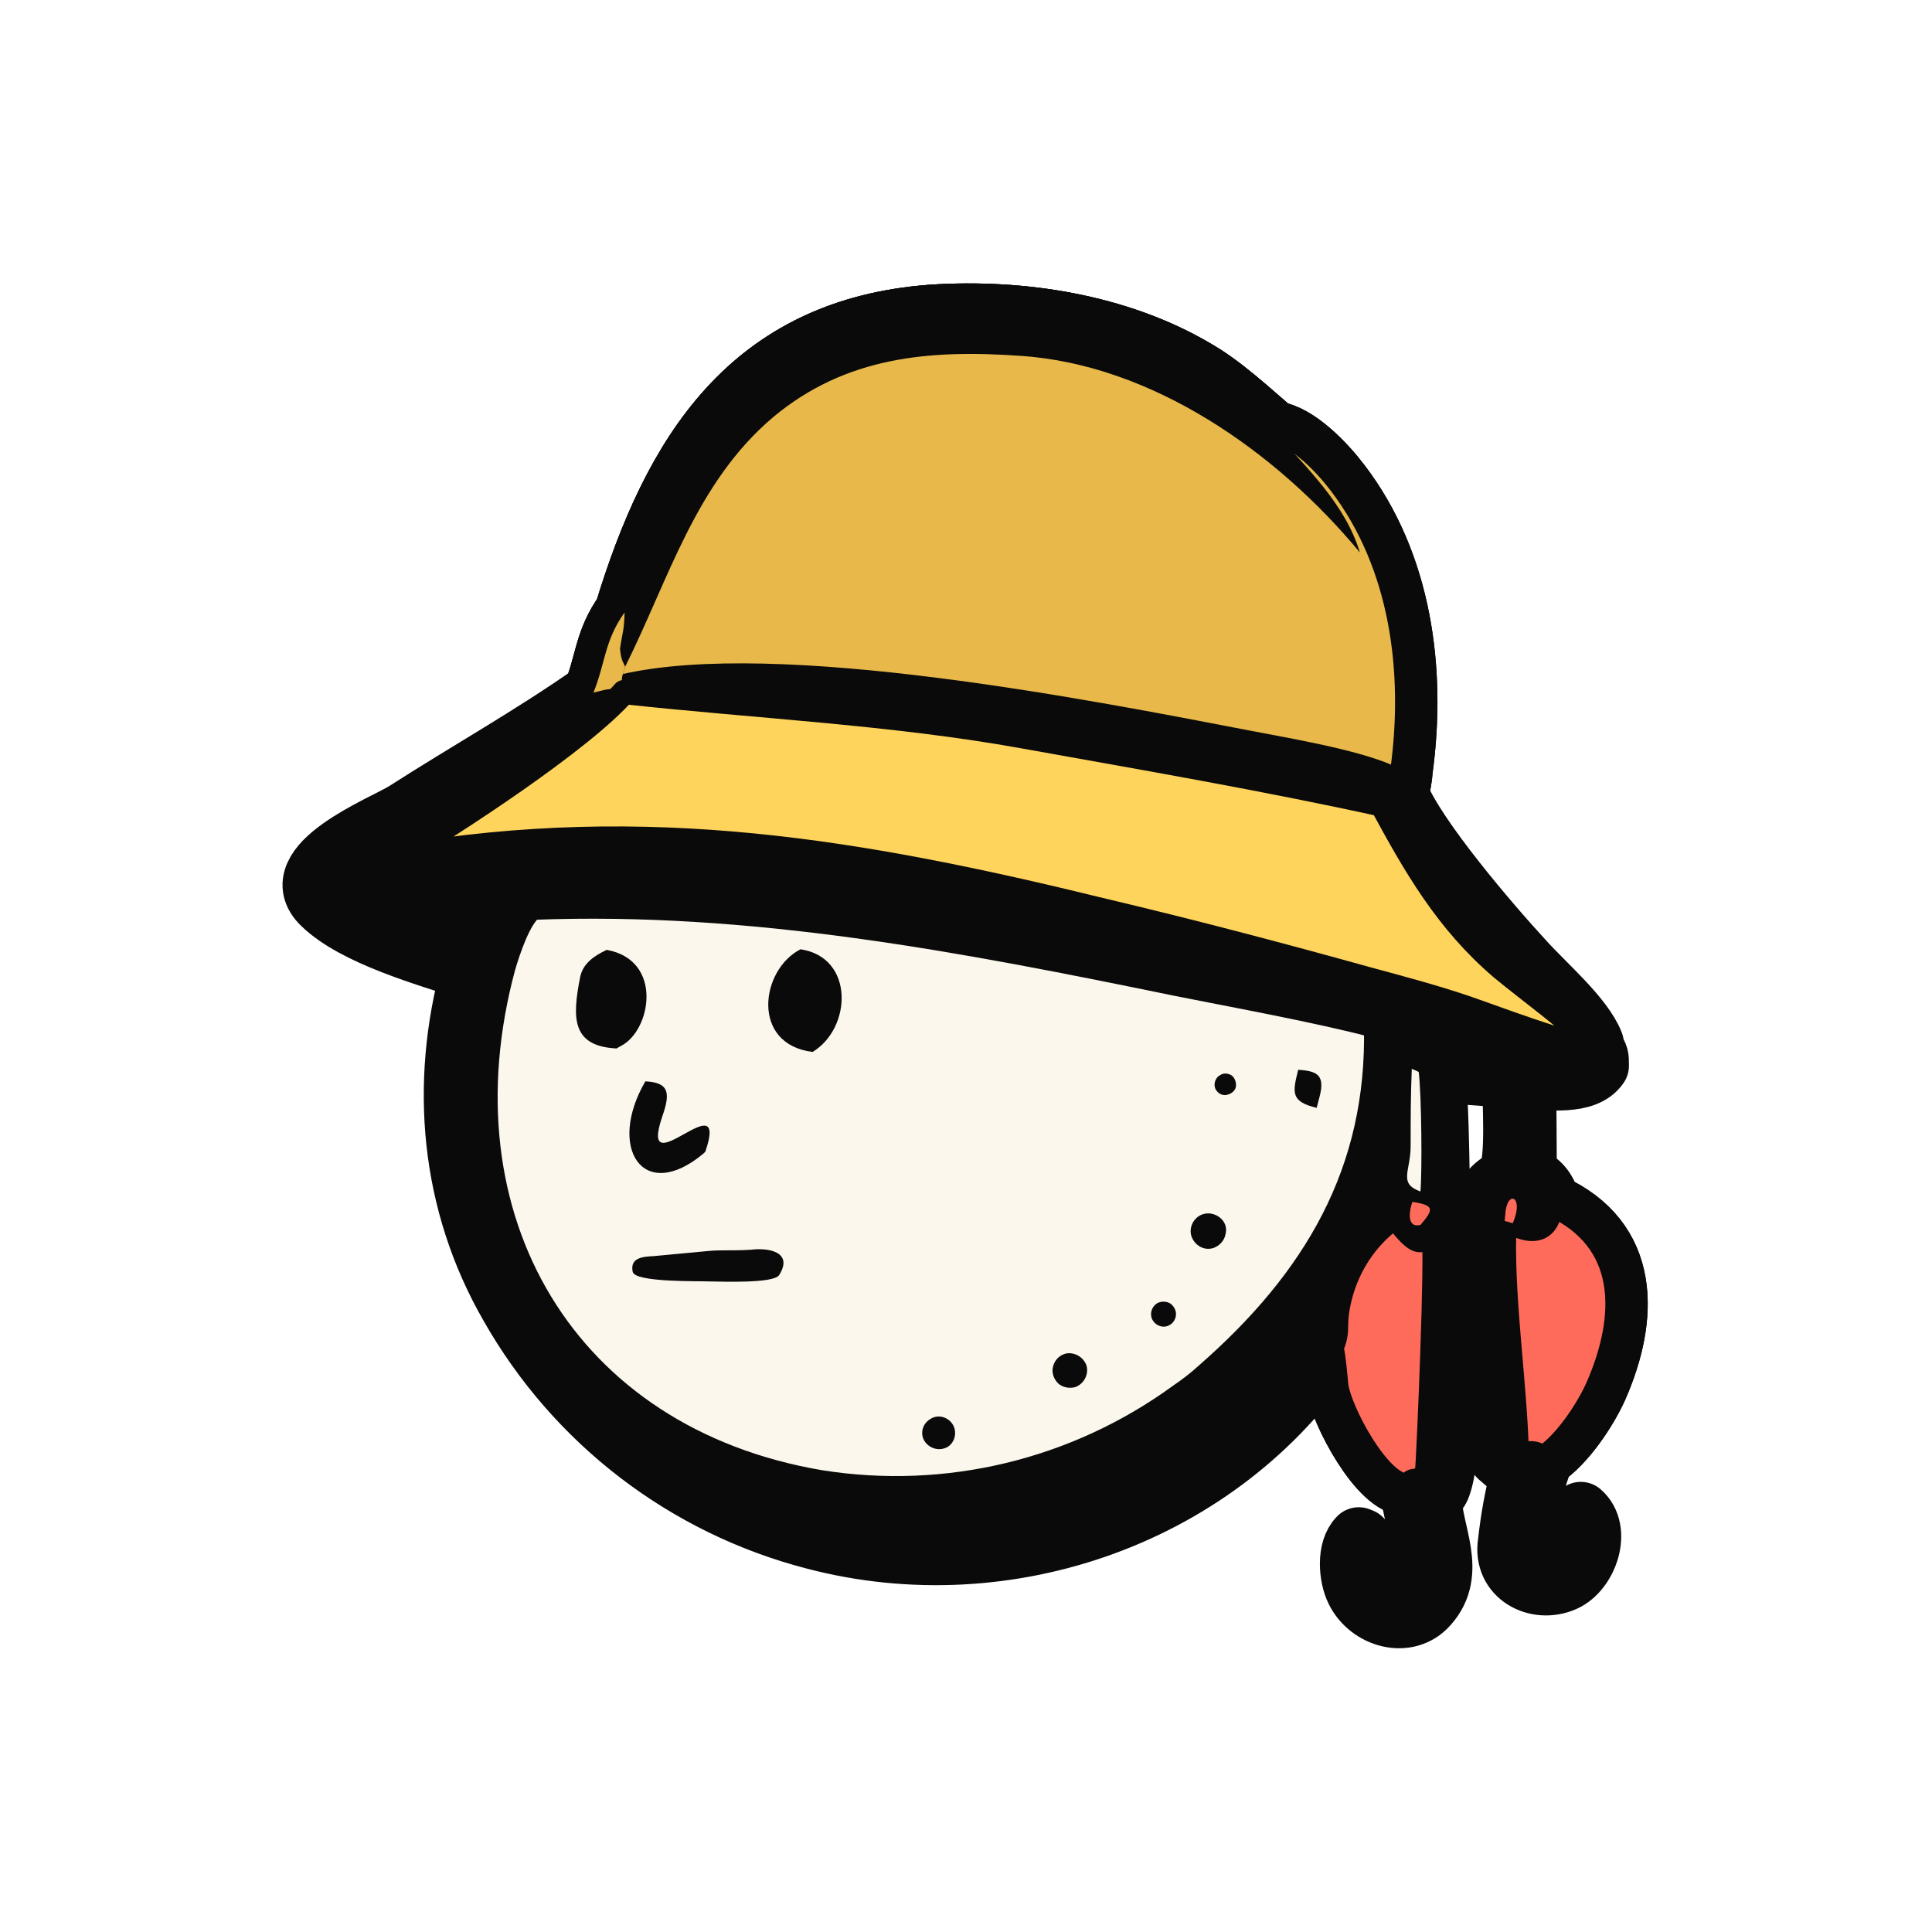
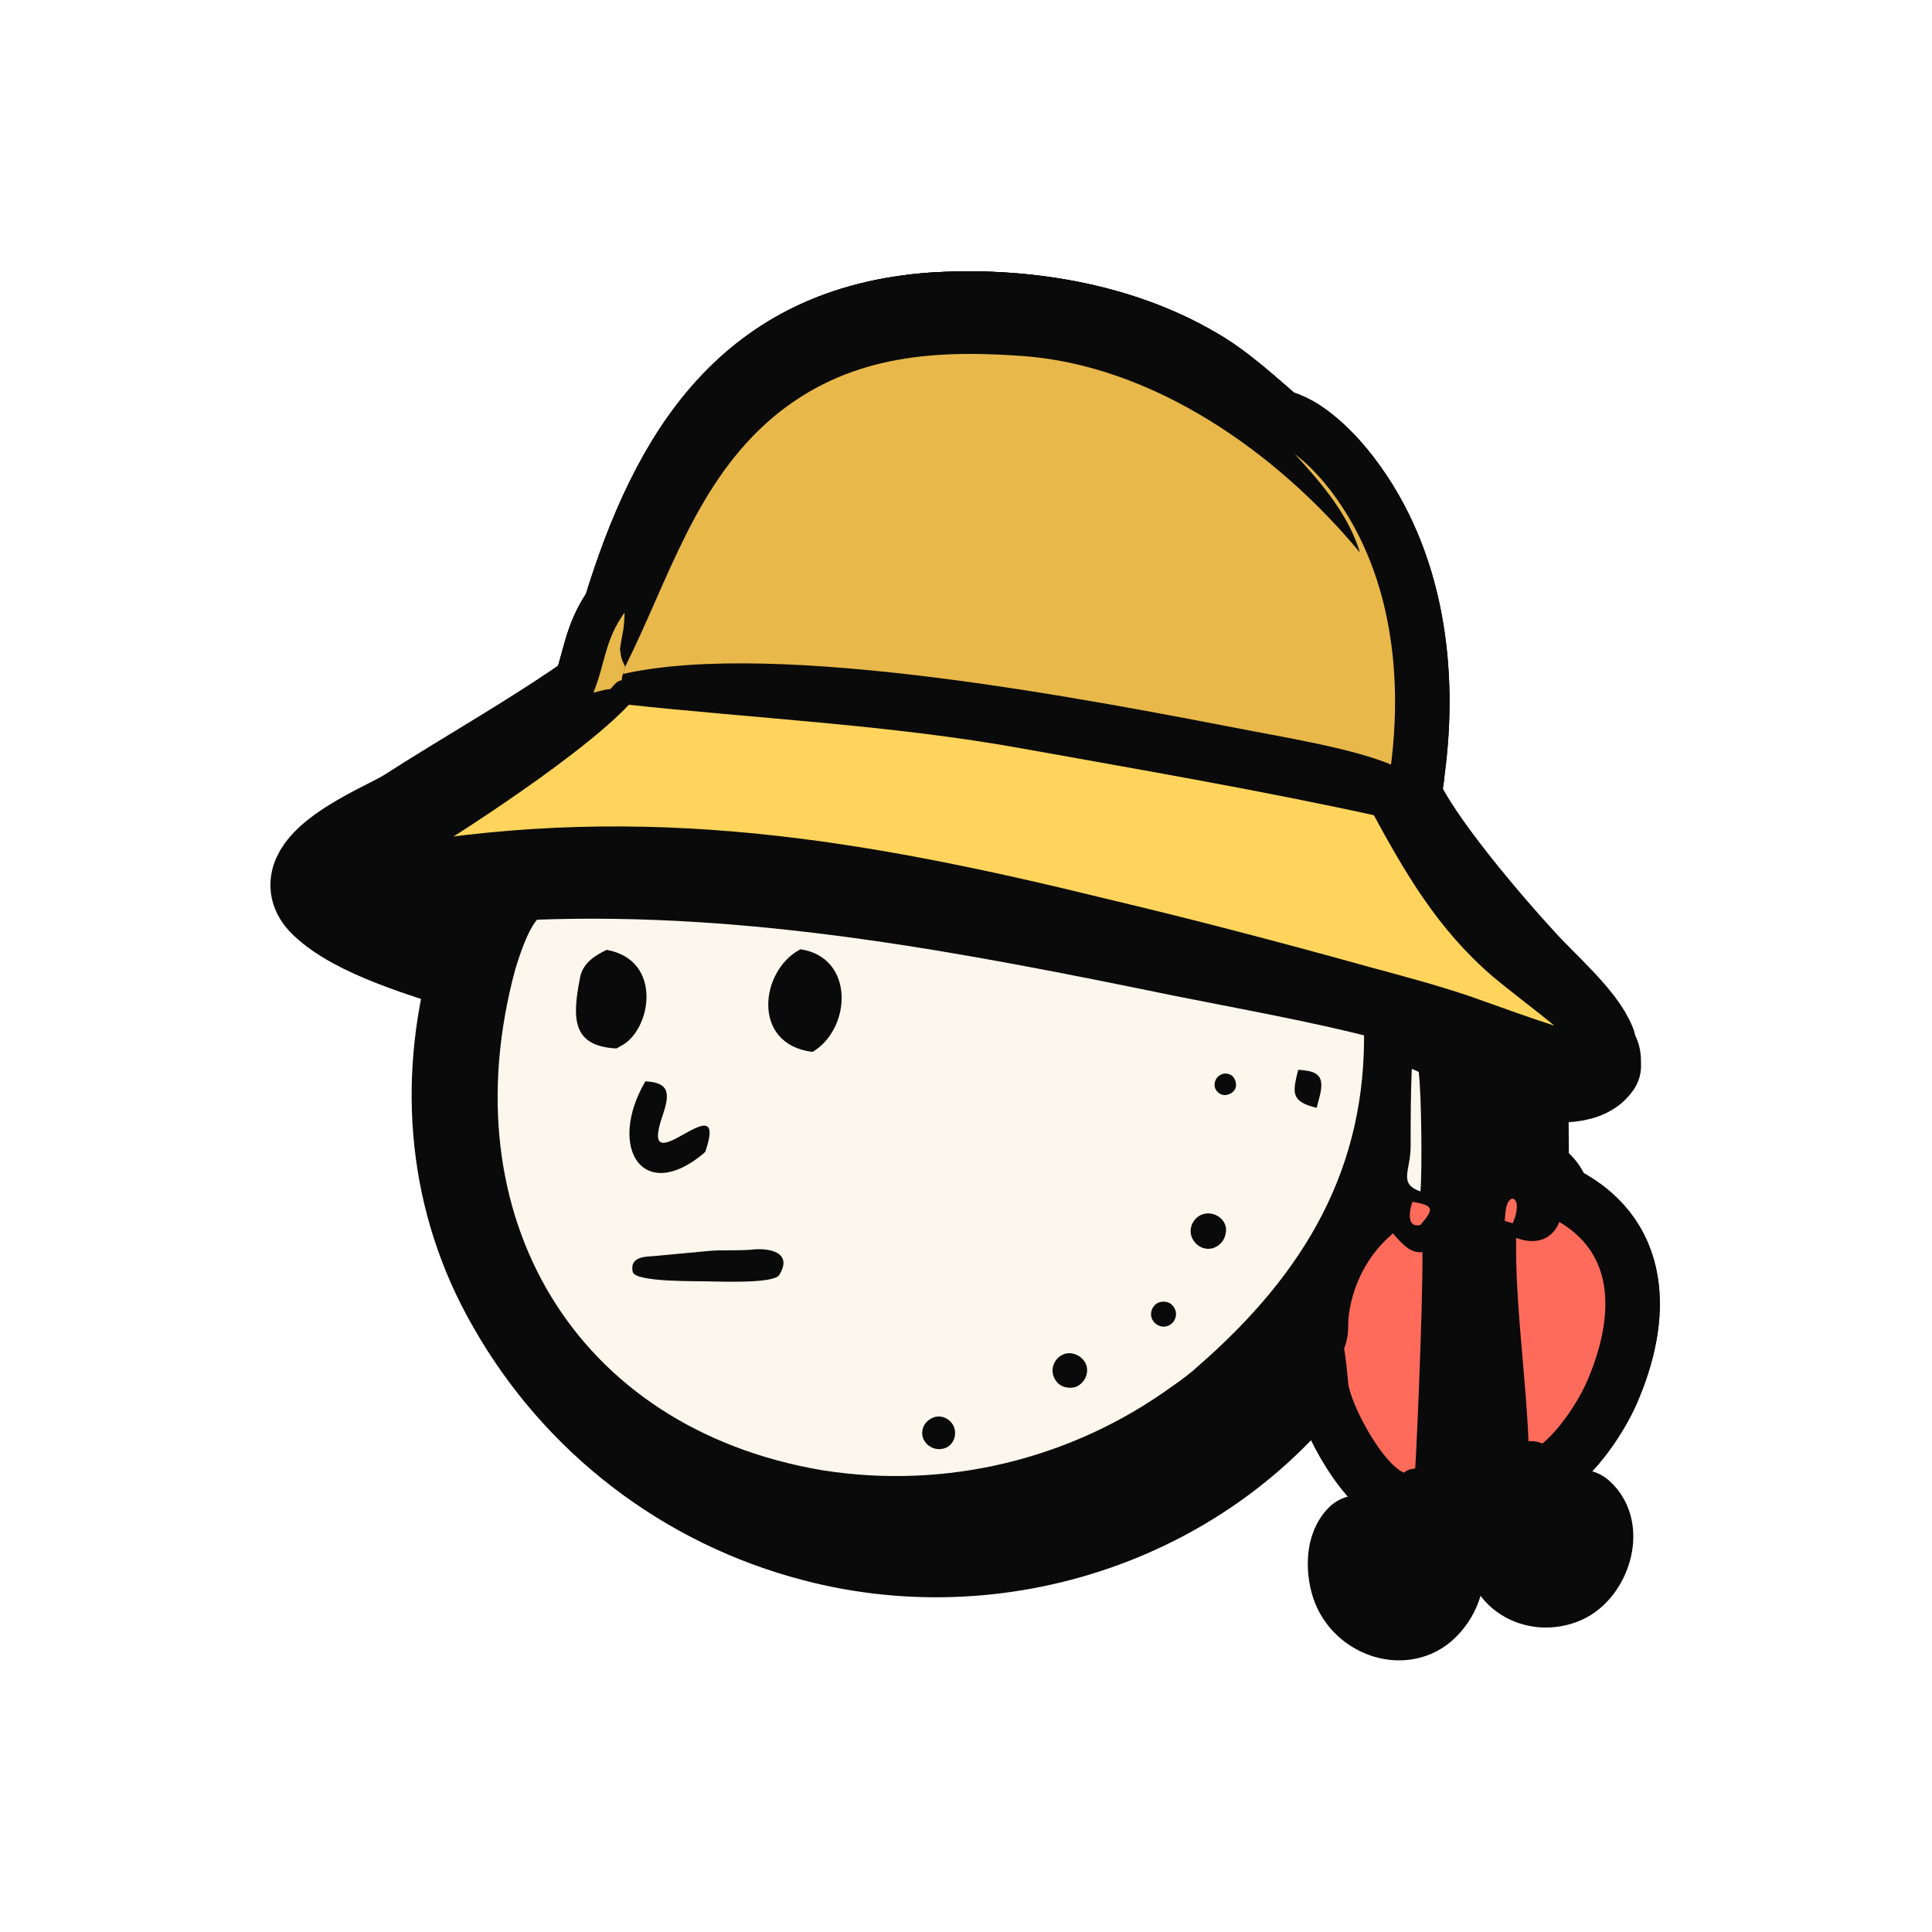
<svg xmlns="http://www.w3.org/2000/svg" viewBox="691.8 348.8 335.0 335.0">
-   <g data-outlined="1" fill="#0a0a0a" stroke="#0a0a0a" stroke-width="10.5" stroke-linejoin="round">
+   <g data-outlined="1" fill="#0a0a0a" stroke="#0a0a0a" stroke-width="14.7" stroke-linejoin="round">
    <path d="M800.1 455C808.5 427.4 821.8 405.7 853.5 403.4C868.8 402.4 885.6 405 898.9 412.8C903.7 415.5 908.5 420 912.7 423.6C916.8 424.1 921.7 429.3 924.2 432.6C934.9 446.6 937.3 465.1 935 482.2C934.9 483.7 934.6 485.1 934.3 486.5C937.4 494.2 950.2 509.1 956.1 515.5C959.6 519.4 966.3 525.1 968.1 529.7L968.1 529.9L968.2 530.6C969 532 969 531.9 969 533.6C966.7 537 960.2 536 956.4 535.9L956.5 552.3C959.1 554.2 959.6 554.5 960.8 557.6C974.5 563.8 974.2 577.1 968.8 589.4C967 593.4 963.2 599.1 959.4 601.6C958.7 603.6 952 621.7 960.6 620.3C963 619.9 963.7 612.2 965.9 611C969.5 614.1 967.1 621.2 963 623C958.2 625.1 952.4 622 953.3 616.3C953.8 611.9 954.4 608.7 955.4 604.6L951.7 601.4C950.4 594.7 946.9 560.4 950 555.7C950.7 554.4 952.1 553.7 953.3 552.9C954.8 549.4 954 540.2 954.1 535.7L940.7 534.7C941.2 541 941.3 547.3 941.4 553.6C941.5 556.3 943.8 558 944 560.6C944.4 567.1 944.1 604.1 941.1 607.4C940.8 607.7 940.3 608.2 940 608.5C940.1 614.6 944.5 621.4 939.4 627.1C935.8 631.2 929.2 629.3 926.9 624.6C925.7 622.2 925.3 617.5 927.4 615.4L927.9 615.6C929.1 620.7 931.4 632.8 937.9 621.9C939.2 619.8 936.7 609.2 936 606.4C931.1 606.8 924 593.4 923.5 589C923.3 586.9 923.1 584.6 922.7 582.4C903.4 611.5 866.5 624.5 833 615.7C810.6 609.9 791.6 595.3 780.2 575.2C769.9 557.3 768.1 536.8 773.5 517.1C765.6 514.5 753.4 511.1 747.7 505.6C740.6 498.8 758.3 491.9 762 489.6C772.9 482.6 784.2 476.3 794.7 468.9C796.8 463.7 796.6 459.9 800.1 455Z" />
    <path d="M800.1 455C808.5 427.4 821.8 405.7 853.5 403.4C868.8 402.4 885.6 405 898.9 412.8C903.7 415.5 908.5 420 912.7 423.6C916.8 424.1 921.7 429.3 924.2 432.6C934.9 446.6 937.3 465.1 935 482.2C934.9 483.7 934.6 485.1 934.3 486.5L934.1 485C933.7 484.5 933 483.7 932.4 483.4C926.1 480.7 914.6 478.8 907.9 477.5C880.9 472.3 826.5 461.6 799.9 467.8C799.1 468.2 799.2 468.2 798.3 468.3C796.9 468.2 796.1 468.6 794.7 468.9C796.8 463.7 796.6 459.9 800.1 455Z" />
    <path d="M800.1 455C808.5 427.4 821.8 405.7 853.5 403.4C868.8 402.4 885.6 405 898.9 412.8C903.7 415.5 908.5 420 912.7 423.6C918.4 429.9 925.1 436.3 927.6 444.6C913.2 427.2 891.6 412 868.7 410.5C853 409.4 838.5 410.6 825.9 421.1C812.4 432.5 807.8 449.2 800.2 464.4C799.8 466.1 799.3 466.2 799.9 467.8C799.1 468.2 799.2 468.2 798.3 468.3C796.9 468.2 796.1 468.6 794.7 468.9C796.8 463.7 796.6 459.9 800.1 455Z" />
    <path d="M800 468.8C822.9 471.3 846.6 472.4 869.3 476.5C889.9 480.2 910.9 483.8 931.4 488.3C937.2 499 942.7 508.6 952.2 516.7C957.3 520.9 962.7 524.7 967.5 529.3L968.1 529.9L968.2 530.6C964.3 530.3 950 524.9 945.6 523.4C939.9 521.5 934.6 520.1 928.7 518.5C913.6 514.3 898.4 510.3 883.2 506.7C841.2 496.4 804.1 490 760.7 497.4C770.4 491.7 792.9 477 800 468.8Z" />
    <path d="M960.8 557.6C974.5 563.8 974.2 577.1 968.8 589.4C967 593.4 963.2 599.1 959.4 601.6C958.4 600.9 957.5 600.5 956 601C955.8 601 954.8 600.9 954.8 600.7C954.5 588.3 952 572.6 952.7 560.5L954.1 560.9C956.9 562.3 959.9 562.8 960.6 558.5L960.8 557.6Z" />
    <path d="M933.7 559.7C939.1 567 938.1 562.1 940.4 563.6C941 565.7 939.6 599.9 939.2 604.9C939.2 605.1 938.8 605.3 938.5 605.4C938.1 605.5 938 605.5 937.5 605.5C936.6 605.6 936.5 605.7 936 606.4C931.1 606.8 924 593.4 923.5 589C923.3 586.9 923.1 584.6 922.7 582.4C923.8 579.9 923.3 579 923.6 576.5C924.5 569.9 927.9 564 933.2 560.1L933.7 559.7Z" />
    <path d="M784.1 506.2C822.1 504.7 858.8 511.8 895.8 519.4C906.3 521.5 920.2 524 930.4 526.7C931 552 919.8 570.8 901 587.2C899.6 588.5 898 589.7 896.4 590.8C878.4 603.9 856 609.3 834 605.8C789.8 598.3 767.3 560.1 779.1 516.4C779.9 513.7 781.8 507.8 784.1 506.2Z" />
    <path d="M830.6 513.4C840 514.8 839.5 527.1 832.7 531.2C822 529.9 823.6 517 830.6 513.4Z" />
    <path d="M797 513.5C806.9 515.3 804.7 527.6 799.4 530.2L798.7 530.6C790.9 530.2 791 525.3 792.4 518.2C792.9 515.8 794.9 514.5 797 513.5Z" />
    <path d="M814.8 565.7C817.1 565.5 818.7 565.7 822 565.5C825.1 565.1 829.4 565.9 826.9 569.9C825.9 571.4 816.7 571 815.1 571C813 570.9 801.8 571.2 801.5 569.3C801 566.8 803.4 566.7 805.2 566.6L814.8 565.7Z" />
    <path d="M803.7 536.3C808 536.5 808 538.5 806.6 542.5C802.4 555 818.4 535.9 814.1 548.5L813.8 548.8C803.3 557.6 797 547.8 803.7 536.3Z" />
  </g>
  <path fill="#0a0a0a" d="M800.1 455C808.5 427.4 821.8 405.7 853.5 403.4C868.8 402.4 885.6 405 898.9 412.8C903.7 415.5 908.5 420 912.7 423.6C916.8 424.1 921.7 429.3 924.2 432.6C934.9 446.6 937.3 465.1 935 482.2C934.9 483.7 934.6 485.1 934.3 486.5C937.4 494.2 950.2 509.1 956.1 515.5C959.6 519.4 966.3 525.1 968.1 529.7L968.1 529.9L968.2 530.6C969 532 969 531.9 969 533.6C966.7 537 960.2 536 956.4 535.9L956.5 552.3C959.1 554.2 959.6 554.5 960.8 557.6C974.5 563.8 974.2 577.1 968.8 589.4C967 593.4 963.2 599.1 959.4 601.6C958.7 603.6 952 621.7 960.6 620.3C963 619.9 963.7 612.2 965.9 611C969.5 614.1 967.1 621.2 963 623C958.2 625.1 952.4 622 953.3 616.3C953.8 611.9 954.4 608.7 955.4 604.6L951.7 601.4C950.4 594.7 946.9 560.4 950 555.7C950.7 554.4 952.1 553.7 953.3 552.9C954.8 549.4 954 540.2 954.1 535.7L940.7 534.7C941.2 541 941.3 547.3 941.4 553.6C941.5 556.3 943.8 558 944 560.6C944.4 567.1 944.1 604.1 941.1 607.4C940.8 607.7 940.3 608.2 940 608.5C940.1 614.6 944.5 621.4 939.4 627.1C935.8 631.2 929.2 629.3 926.9 624.6C925.7 622.2 925.3 617.5 927.4 615.4L927.9 615.6C929.1 620.7 931.4 632.8 937.9 621.9C939.2 619.8 936.7 609.2 936 606.4C931.1 606.8 924 593.4 923.5 589C923.3 586.9 923.1 584.6 922.7 582.4C903.4 611.5 866.5 624.5 833 615.7C810.6 609.9 791.6 595.3 780.2 575.2C769.9 557.3 768.1 536.8 773.5 517.1C765.6 514.5 753.4 511.1 747.7 505.6C740.6 498.8 758.3 491.9 762 489.6C772.9 482.6 784.2 476.3 794.7 468.9C796.8 463.7 796.6 459.9 800.1 455Z" />
  <path stroke="#0a0a0a" stroke-width="4.2" stroke-linejoin="round" fill="#e8b94a" d="M800.1 455C808.5 427.4 821.8 405.7 853.5 403.4C868.8 402.4 885.6 405 898.9 412.8C903.7 415.5 908.5 420 912.7 423.6C916.8 424.1 921.7 429.3 924.2 432.6C934.9 446.6 937.3 465.1 935 482.2C934.9 483.7 934.6 485.1 934.3 486.5L934.1 485C933.7 484.5 933 483.7 932.4 483.4C926.1 480.7 914.6 478.8 907.9 477.5C880.9 472.3 826.5 461.6 799.9 467.8C799.1 468.2 799.2 468.2 798.3 468.3C796.9 468.2 796.1 468.6 794.7 468.9C796.8 463.7 796.6 459.9 800.1 455Z" />
  <path fill="#0a0a0a" d="M800.1 455C808.5 427.4 821.8 405.7 853.5 403.4C868.8 402.4 885.6 405 898.9 412.8C903.7 415.5 908.5 420 912.7 423.6C918.4 429.9 925.1 436.3 927.6 444.6C913.2 427.2 891.6 412 868.7 410.5C853 409.4 838.5 410.6 825.9 421.1C812.4 432.5 807.8 449.2 800.2 464.4C799.8 466.1 799.3 466.2 799.9 467.8C799.1 468.2 799.2 468.2 798.3 468.3C796.9 468.2 796.1 468.6 794.7 468.9C796.8 463.7 796.6 459.9 800.1 455Z" />
  <path fill="#e8b94a" d="M800.1 455C800 458.3 799.8 458 799.3 461.3C799.5 462.8 799.5 463 800.2 464.4C799.8 466.1 799.3 466.2 799.9 467.8C799.1 468.2 799.2 468.2 798.3 468.3C796.9 468.2 796.1 468.6 794.7 468.9C796.8 463.7 796.6 459.9 800.1 455Z" />
  <path stroke="#0a0a0a" stroke-width="4.2" stroke-linejoin="round" fill="#ffd45c" d="M800 468.8C822.9 471.3 846.6 472.4 869.3 476.5C889.9 480.2 910.9 483.8 931.4 488.3C937.2 499 942.7 508.6 952.2 516.7C957.3 520.9 962.7 524.7 967.5 529.3L968.1 529.9L968.2 530.6C964.3 530.3 950 524.9 945.6 523.4C939.9 521.5 934.6 520.1 928.7 518.5C913.6 514.3 898.4 510.3 883.2 506.7C841.2 496.4 804.1 490 760.7 497.4C770.4 491.7 792.9 477 800 468.8Z" />
  <path stroke="#0a0a0a" stroke-width="4.2" stroke-linejoin="round" fill="#ff6b5a" d="M960.8 557.6C974.5 563.8 974.2 577.1 968.8 589.4C967 593.4 963.2 599.1 959.4 601.6C958.4 600.9 957.5 600.5 956 601C955.8 601 954.8 600.9 954.8 600.7C954.5 588.3 952 572.6 952.7 560.5L954.1 560.9C956.9 562.3 959.9 562.8 960.6 558.5L960.8 557.6Z" />
  <path stroke="#0a0a0a" stroke-width="4.2" stroke-linejoin="round" fill="#ff6b5a" d="M933.7 559.7C939.1 567 938.1 562.1 940.4 563.6C941 565.7 939.6 599.9 939.2 604.9C939.2 605.1 938.8 605.3 938.5 605.4C938.1 605.5 938 605.5 937.5 605.5C936.6 605.6 936.5 605.7 936 606.4C931.1 606.8 924 593.4 923.5 589C923.3 586.9 923.1 584.6 922.7 582.4C923.8 579.9 923.3 579 923.6 576.5C924.5 569.9 927.9 564 933.2 560.1L933.7 559.7Z" />
  <path fill="#ff6b5a" d="M952.7 560.5L952.8 559.5C953 555 956.2 556.1 954.1 560.9L952.7 560.5Z" />
  <path stroke="#0a0a0a" stroke-width="4.2" stroke-linejoin="round" fill="#fbf7ec" d="M784.1 506.2C822.1 504.7 858.8 511.8 895.8 519.4C906.3 521.5 920.2 524 930.4 526.7C931 552 919.8 570.8 901 587.2C899.6 588.5 898 589.7 896.4 590.8C878.4 603.9 856 609.3 834 605.8C789.8 598.3 767.3 560.1 779.1 516.4C779.9 513.7 781.8 507.8 784.1 506.2Z" />
  <path fill="#0a0a0a" d="M830.6 513.4C840 514.8 839.5 527.1 832.7 531.2C822 529.9 823.6 517 830.6 513.4Z" />
  <path fill="#0a0a0a" d="M797 513.5C806.9 515.3 804.7 527.6 799.4 530.2L798.7 530.6C790.9 530.2 791 525.3 792.4 518.2C792.9 515.8 794.9 514.5 797 513.5Z" />
  <path fill="#0a0a0a" d="M814.8 565.7C817.1 565.5 818.7 565.7 822 565.5C825.1 565.1 829.4 565.9 826.9 569.9C825.9 571.4 816.7 571 815.1 571C813 570.9 801.8 571.2 801.5 569.3C801 566.8 803.4 566.7 805.2 566.6L814.8 565.7Z" />
  <path fill="#0a0a0a" d="M803.7 536.3C808 536.5 808 538.5 806.6 542.5C802.4 555 818.4 535.9 814.1 548.5L813.8 548.8C803.3 557.6 797 547.8 803.7 536.3Z" />
  <path fill="#0a0a0a" d="M900.2 559.4C901.2 559 902.4 559.2 903.3 559.9C904.2 560.6 904.6 561.7 904.3 562.8C904.1 563.9 903.3 564.8 902.2 565.2C900.6 565.7 899 564.8 898.4 563.2C897.9 561.7 898.7 560 900.2 559.4Z" />
  <path fill="#0a0a0a" d="M876.6 583.5C878.1 583.2 879.7 584.1 880.2 585.6C880.6 587.1 879.8 588.7 878.3 589.3C877.3 589.6 876.1 589.4 875.3 588.7C874.5 587.9 874.1 586.8 874.4 585.7C874.7 584.6 875.5 583.8 876.6 583.5Z" />
  <path fill="#0a0a0a" d="M853.2 594.8C854.5 594 856.2 594.5 857 595.8C857.8 597.1 857.4 598.9 856.1 599.7C855.2 600.2 854.1 600.2 853.2 599.7C852.3 599.2 851.7 598.3 851.7 597.3C851.7 596.2 852.3 595.3 853.2 594.8Z" />
  <path fill="#0a0a0a" d="M916.9 534.3C920.2 534.5 921.6 535.2 920.6 539L920.1 540.9C915.6 539.8 915.9 538.3 916.9 534.3Z" />
  <path fill="#0a0a0a" d="M892.4 574.8C893.1 574.4 894 574.4 894.7 574.8C895.4 575.3 895.8 576.1 895.7 576.9C895.6 577.7 895.1 578.4 894.3 578.7C893.3 579.1 892.1 578.6 891.6 577.6C891.1 576.6 891.5 575.4 892.4 574.8Z" />
  <path fill="#0a0a0a" d="M903.4 535.2C904 534.8 904.8 534.9 905.4 535.3C905.9 535.7 906.2 536.5 906.1 537.2C906 537.9 905.4 538.4 904.7 538.6C903.8 538.9 902.9 538.4 902.5 537.5C902.2 536.6 902.6 535.6 903.4 535.2Z" />
  <path fill="#fbf7ec" d="M936.6 534.1C936.2 534 937.8 534.6 937.8 534.7C938.3 538.8 938.4 552 938.1 555.4C934.2 554 936.4 551.9 936.4 547.5C936.4 543.1 936.4 538.5 936.6 534.1Z" />
  <path fill="#ff6b5a" d="M936.7 557.2C940.6 557.8 940.4 558.5 938.1 561.2C935.6 561.8 936.2 558.6 936.7 557.2Z" />
</svg>
